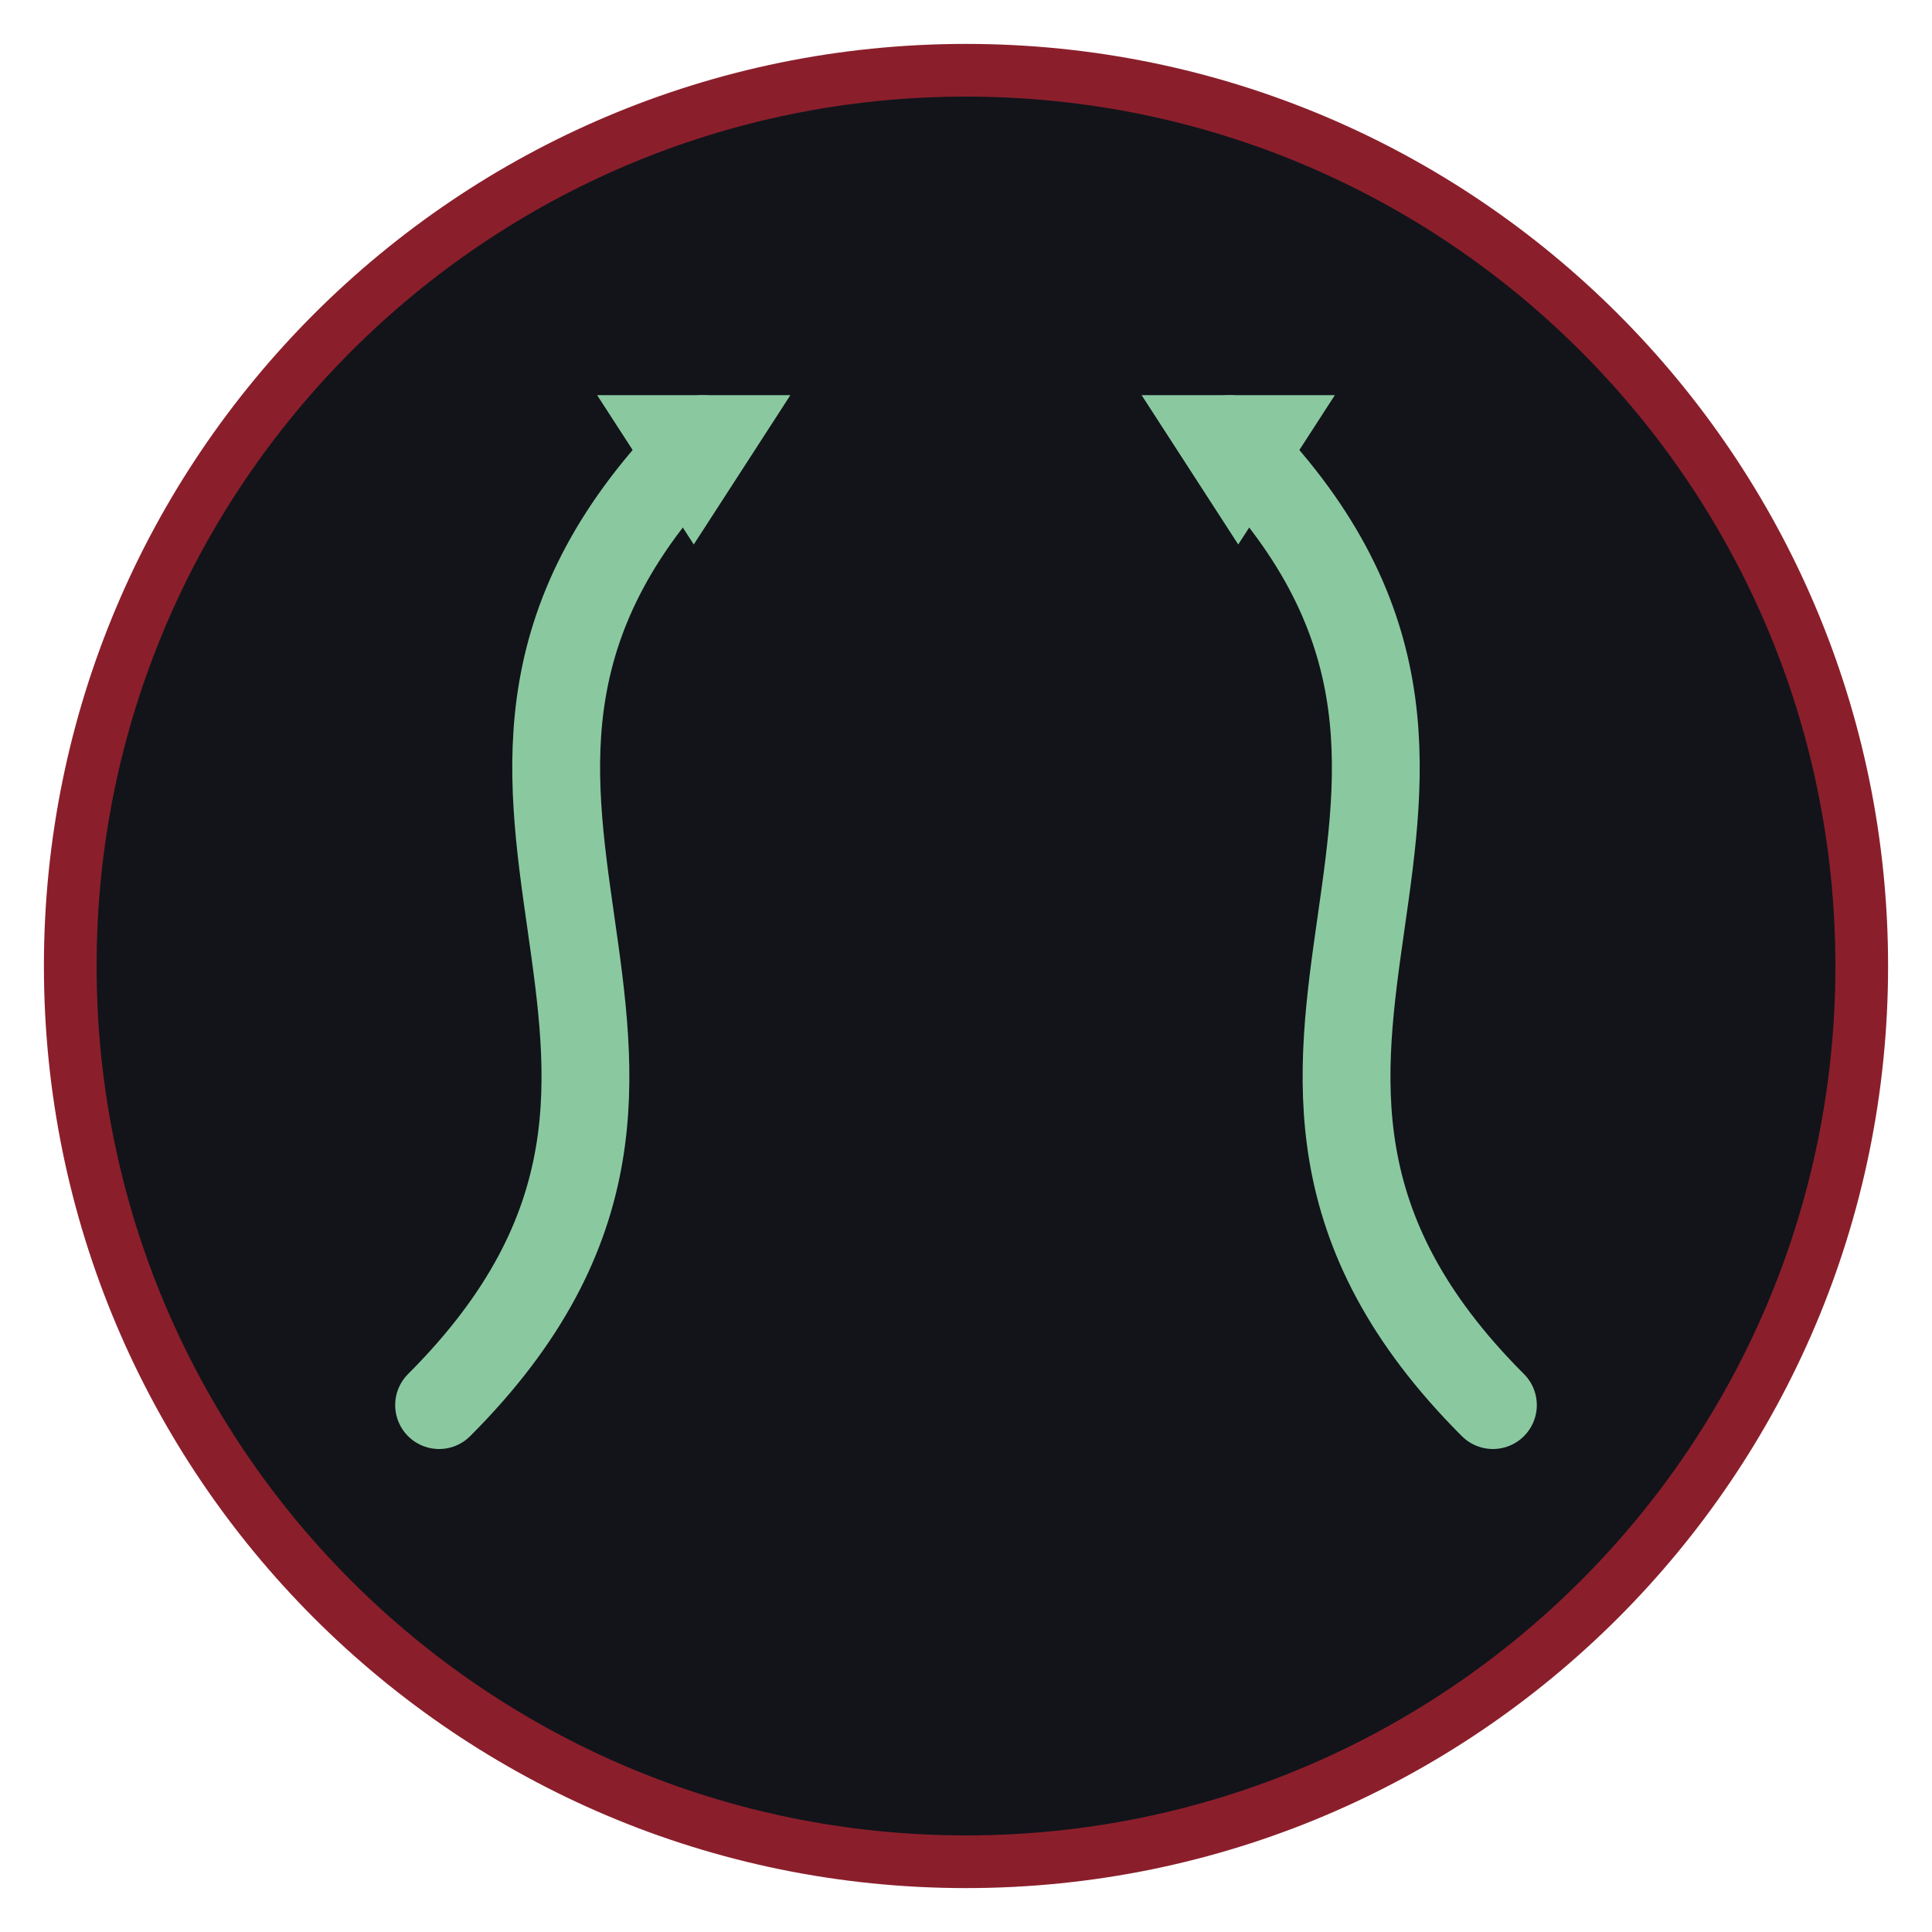
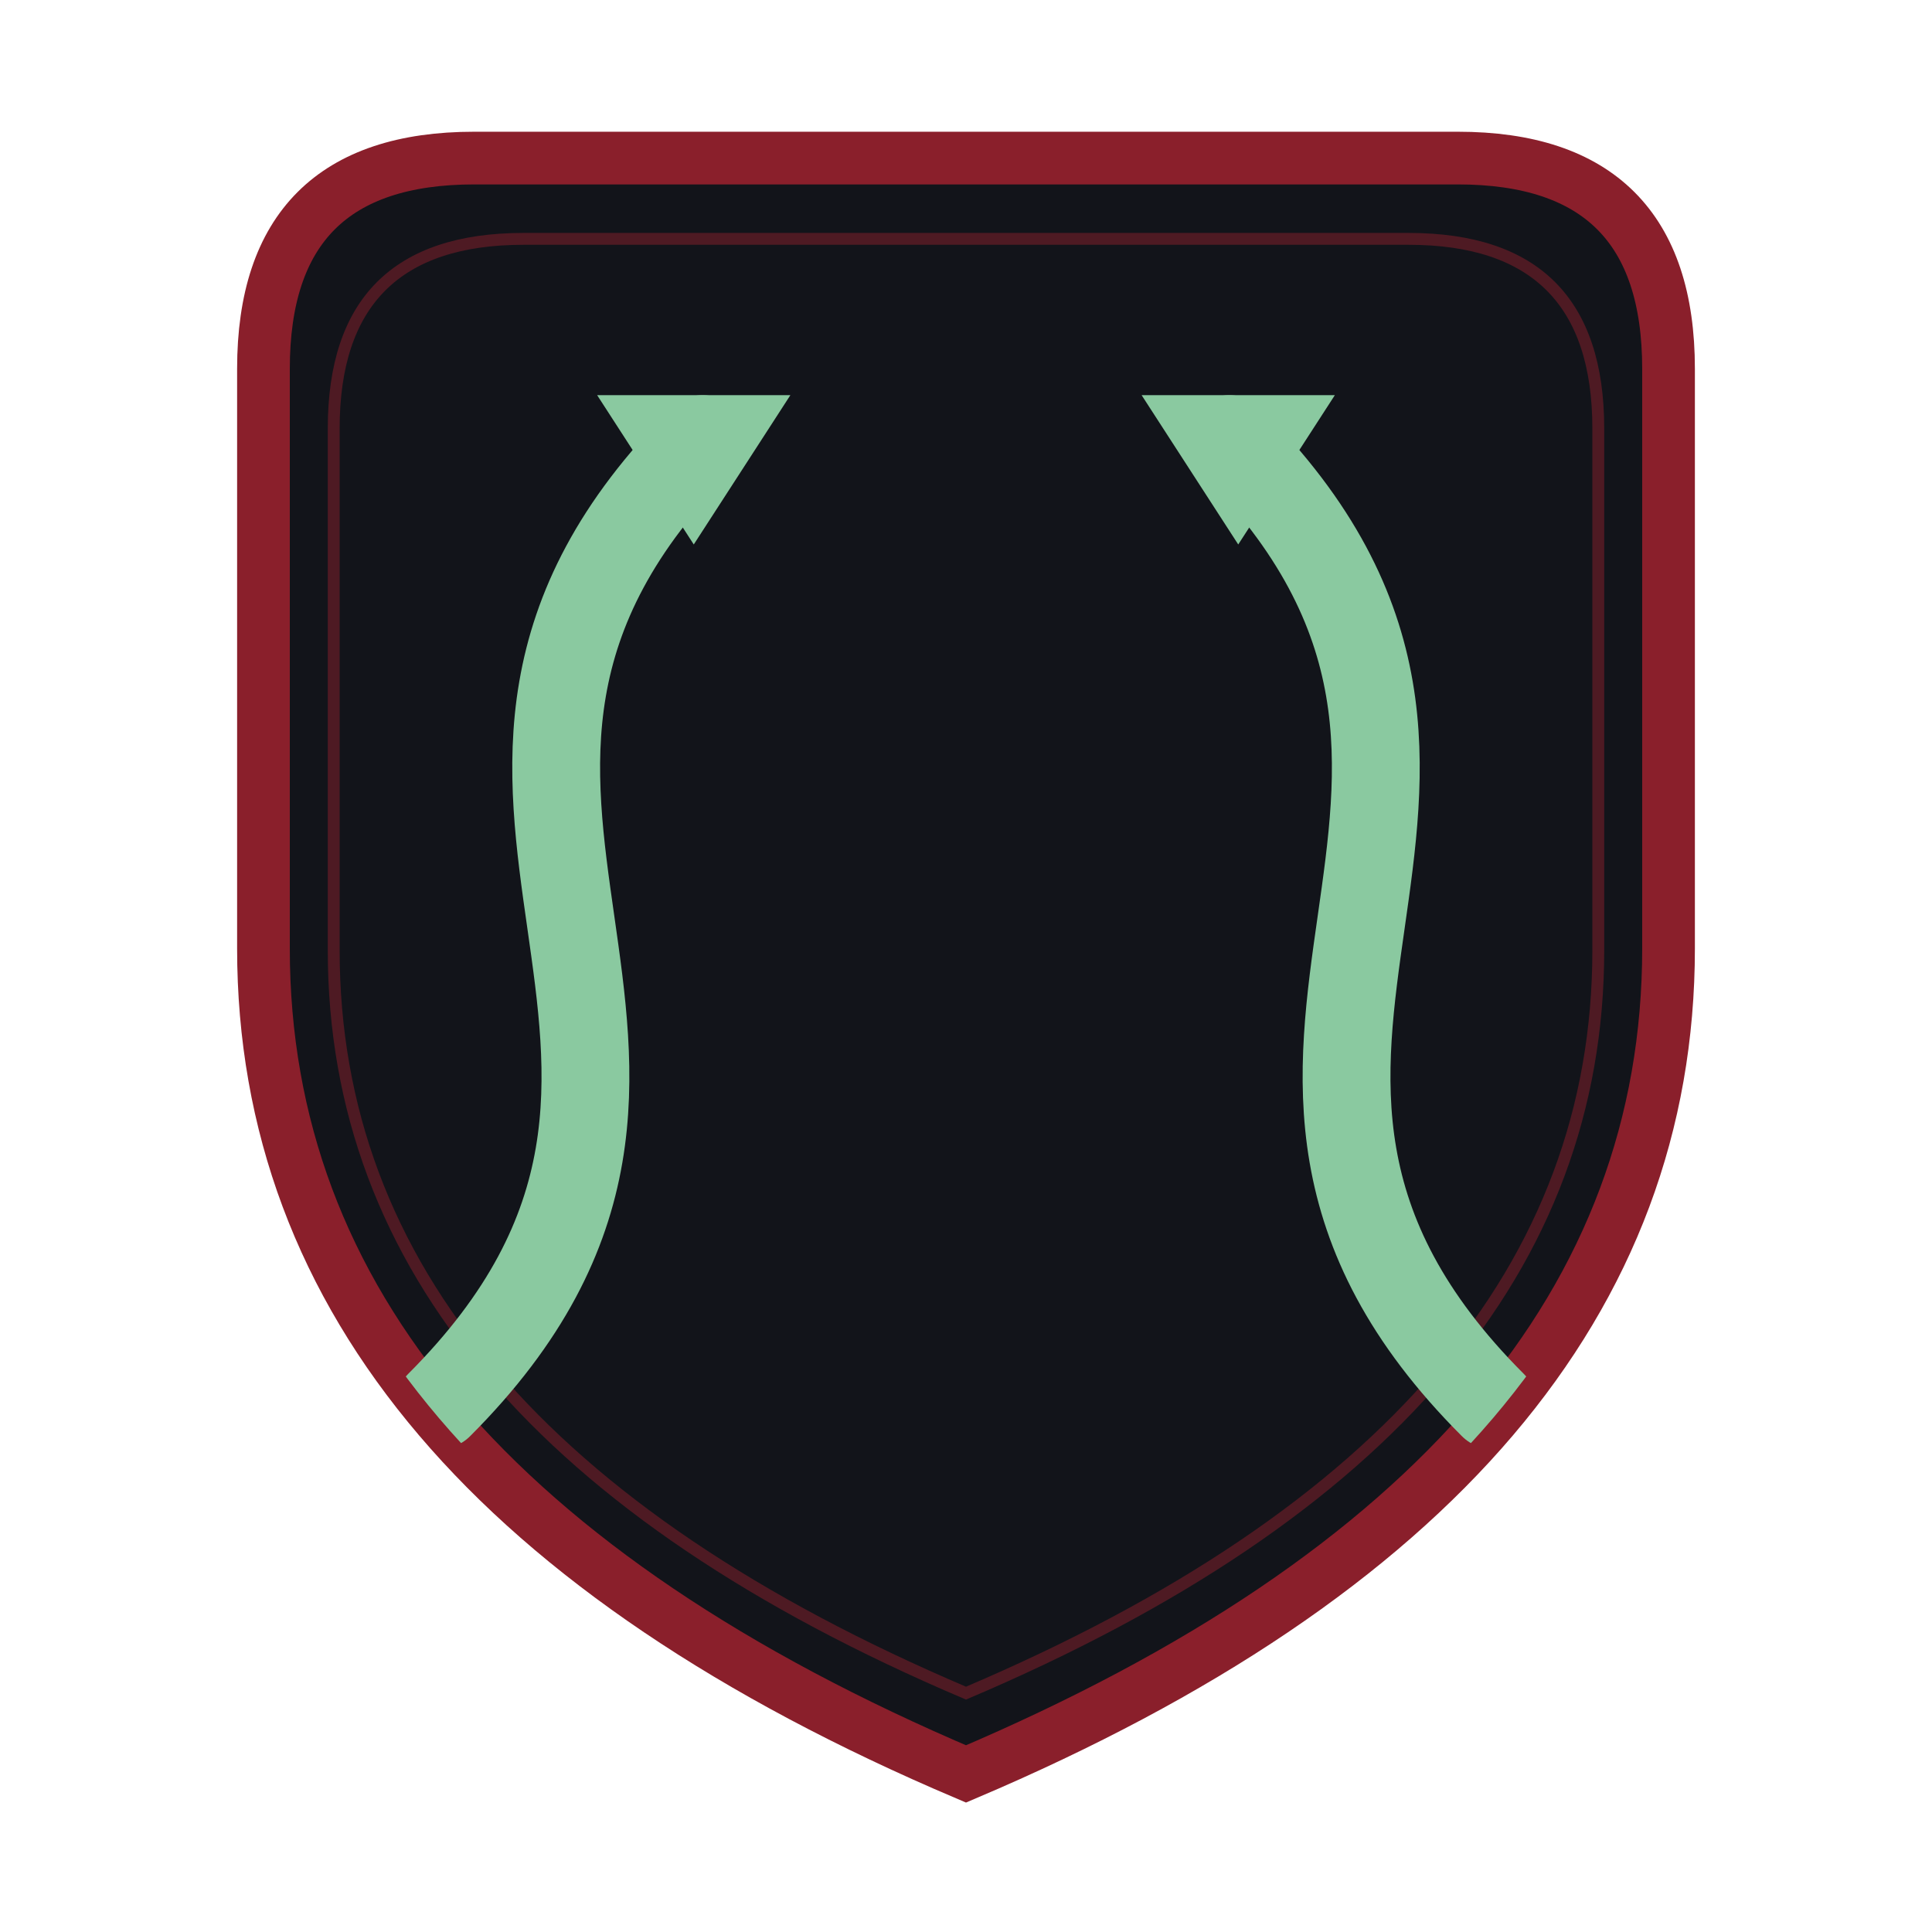
<svg xmlns="http://www.w3.org/2000/svg" viewBox="0 0 220 220">
-   <circle cx="110" cy="110" r="102" fill="#12141a" stroke="#8a1f2b" stroke-width="6" />
-   <path d="M50,160 C90,120 40,90 80,50" fill="none" stroke="#8ac9a0" stroke-width="10" stroke-linecap="round" stroke-linejoin="round" />
-   <path d="M170,160 C130,120 180,90 140,50" fill="none" stroke="#8ac9a0" stroke-width="10" stroke-linecap="round" stroke-linejoin="round" />
-   <path d="M68,45 L90,45 L79,62 Z" fill="#8ac9a0" stroke="none" stroke-width="0" stroke-linecap="round" stroke-linejoin="round" />
-   <path d="M152,45 L130,45 L141,62 Z" fill="#8ac9a0" stroke="none" stroke-width="0" stroke-linecap="round" stroke-linejoin="round" />
+   <defs>
+     <clipPath id="shieldClip18">
+       <path d="M30,42 Q30,18 54,18 L166,18 Q190,18 190,42 L190,108 Q190,168 110,202 Q30,168 30,108 Z" />
+     </clipPath>
+   </defs>
+   <path d="M30,42 Q30,18 54,18 L166,18 Q190,18 190,42 L190,108 Q190,168 110,202 Q30,168 30,108 Z" fill="#12141a" stroke="#8a1f2b" stroke-width="6" />
+   <path d="M30,42 Q30,18 54,18 L166,18 Q190,18 190,42 L190,108 Q190,168 110,202 Q30,168 30,108 Z" fill="none" stroke="#8a1f2b" stroke-width="1.5" opacity="0.5" transform="translate(110,110) scale(0.9) translate(-110,-110)" />
+   <g clip-path="url(#shieldClip18)">
+     <path d="M50,160 C90,120 40,90 80,50" fill="none" stroke="#8ac9a0" stroke-width="10" stroke-linecap="round" stroke-linejoin="round" />
+     <path d="M170,160 C130,120 180,90 140,50" fill="none" stroke="#8ac9a0" stroke-width="10" stroke-linecap="round" stroke-linejoin="round" />
+     <path d="M68,45 L90,45 L79,62 Z" fill="#8ac9a0" stroke="none" stroke-width="0" stroke-linecap="round" stroke-linejoin="round" />
+     <path d="M152,45 L130,45 L141,62 Z" fill="#8ac9a0" stroke="none" stroke-width="0" stroke-linecap="round" stroke-linejoin="round" />
+   </g>
</svg>
